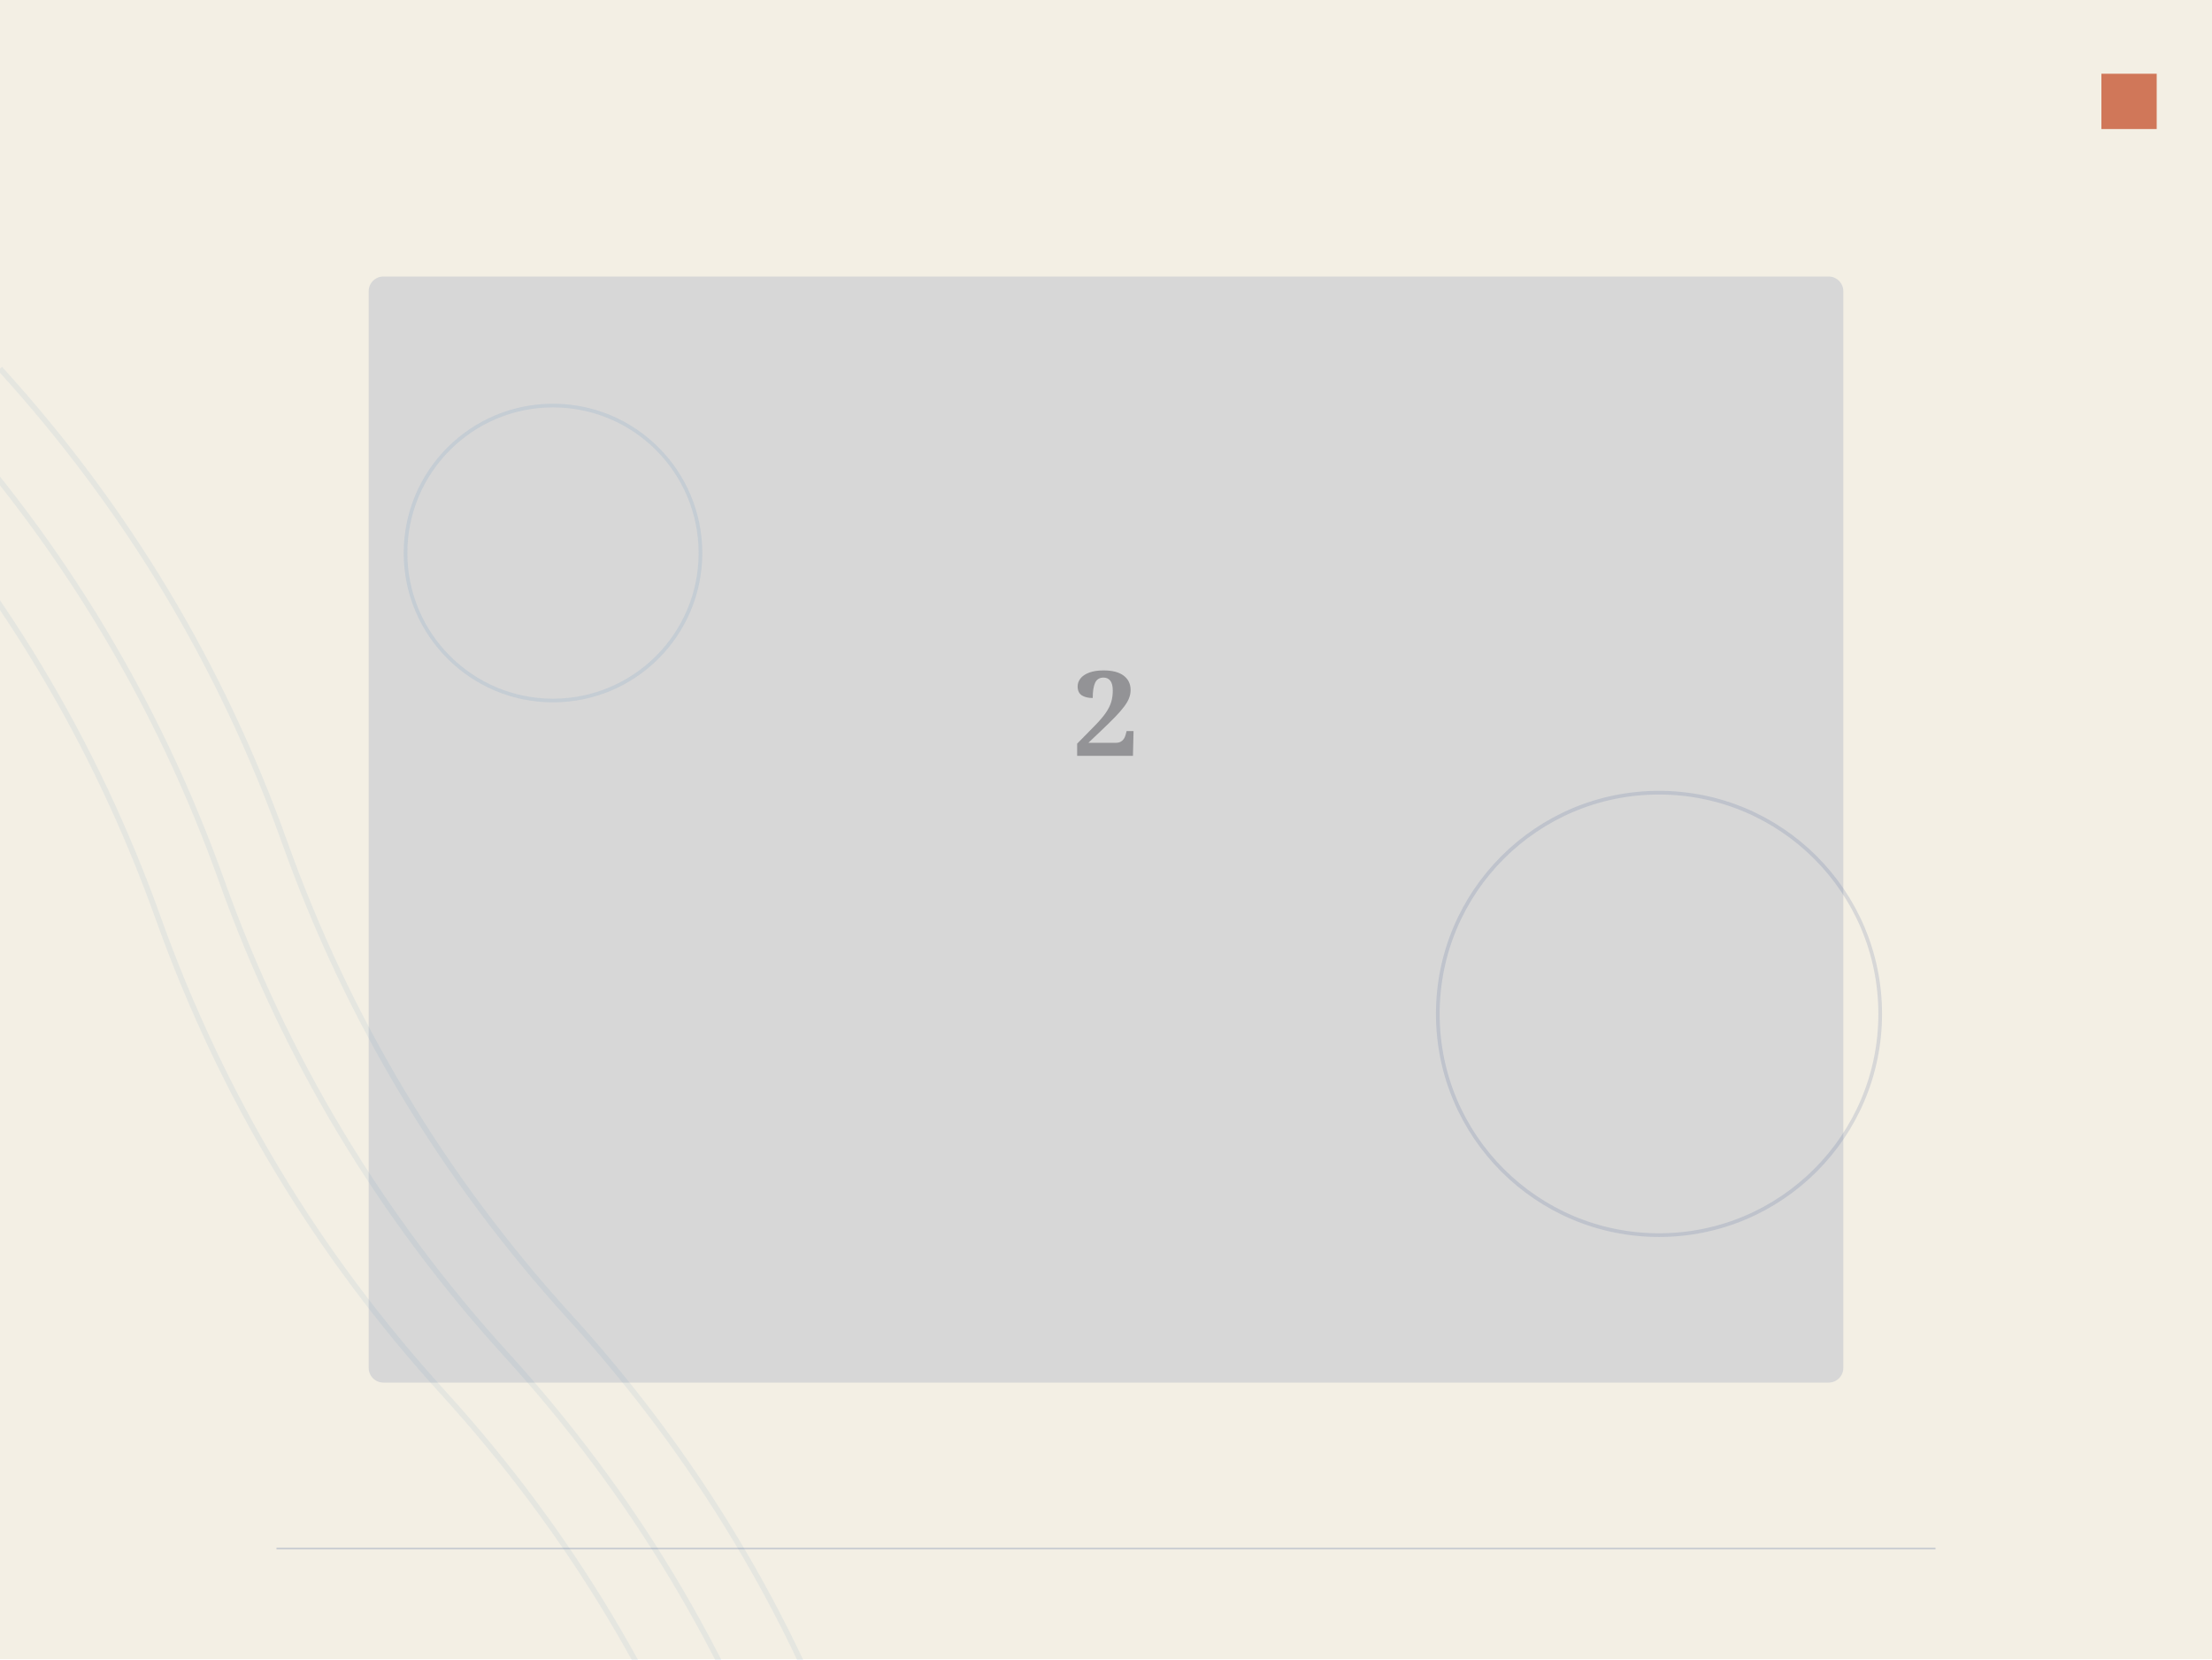
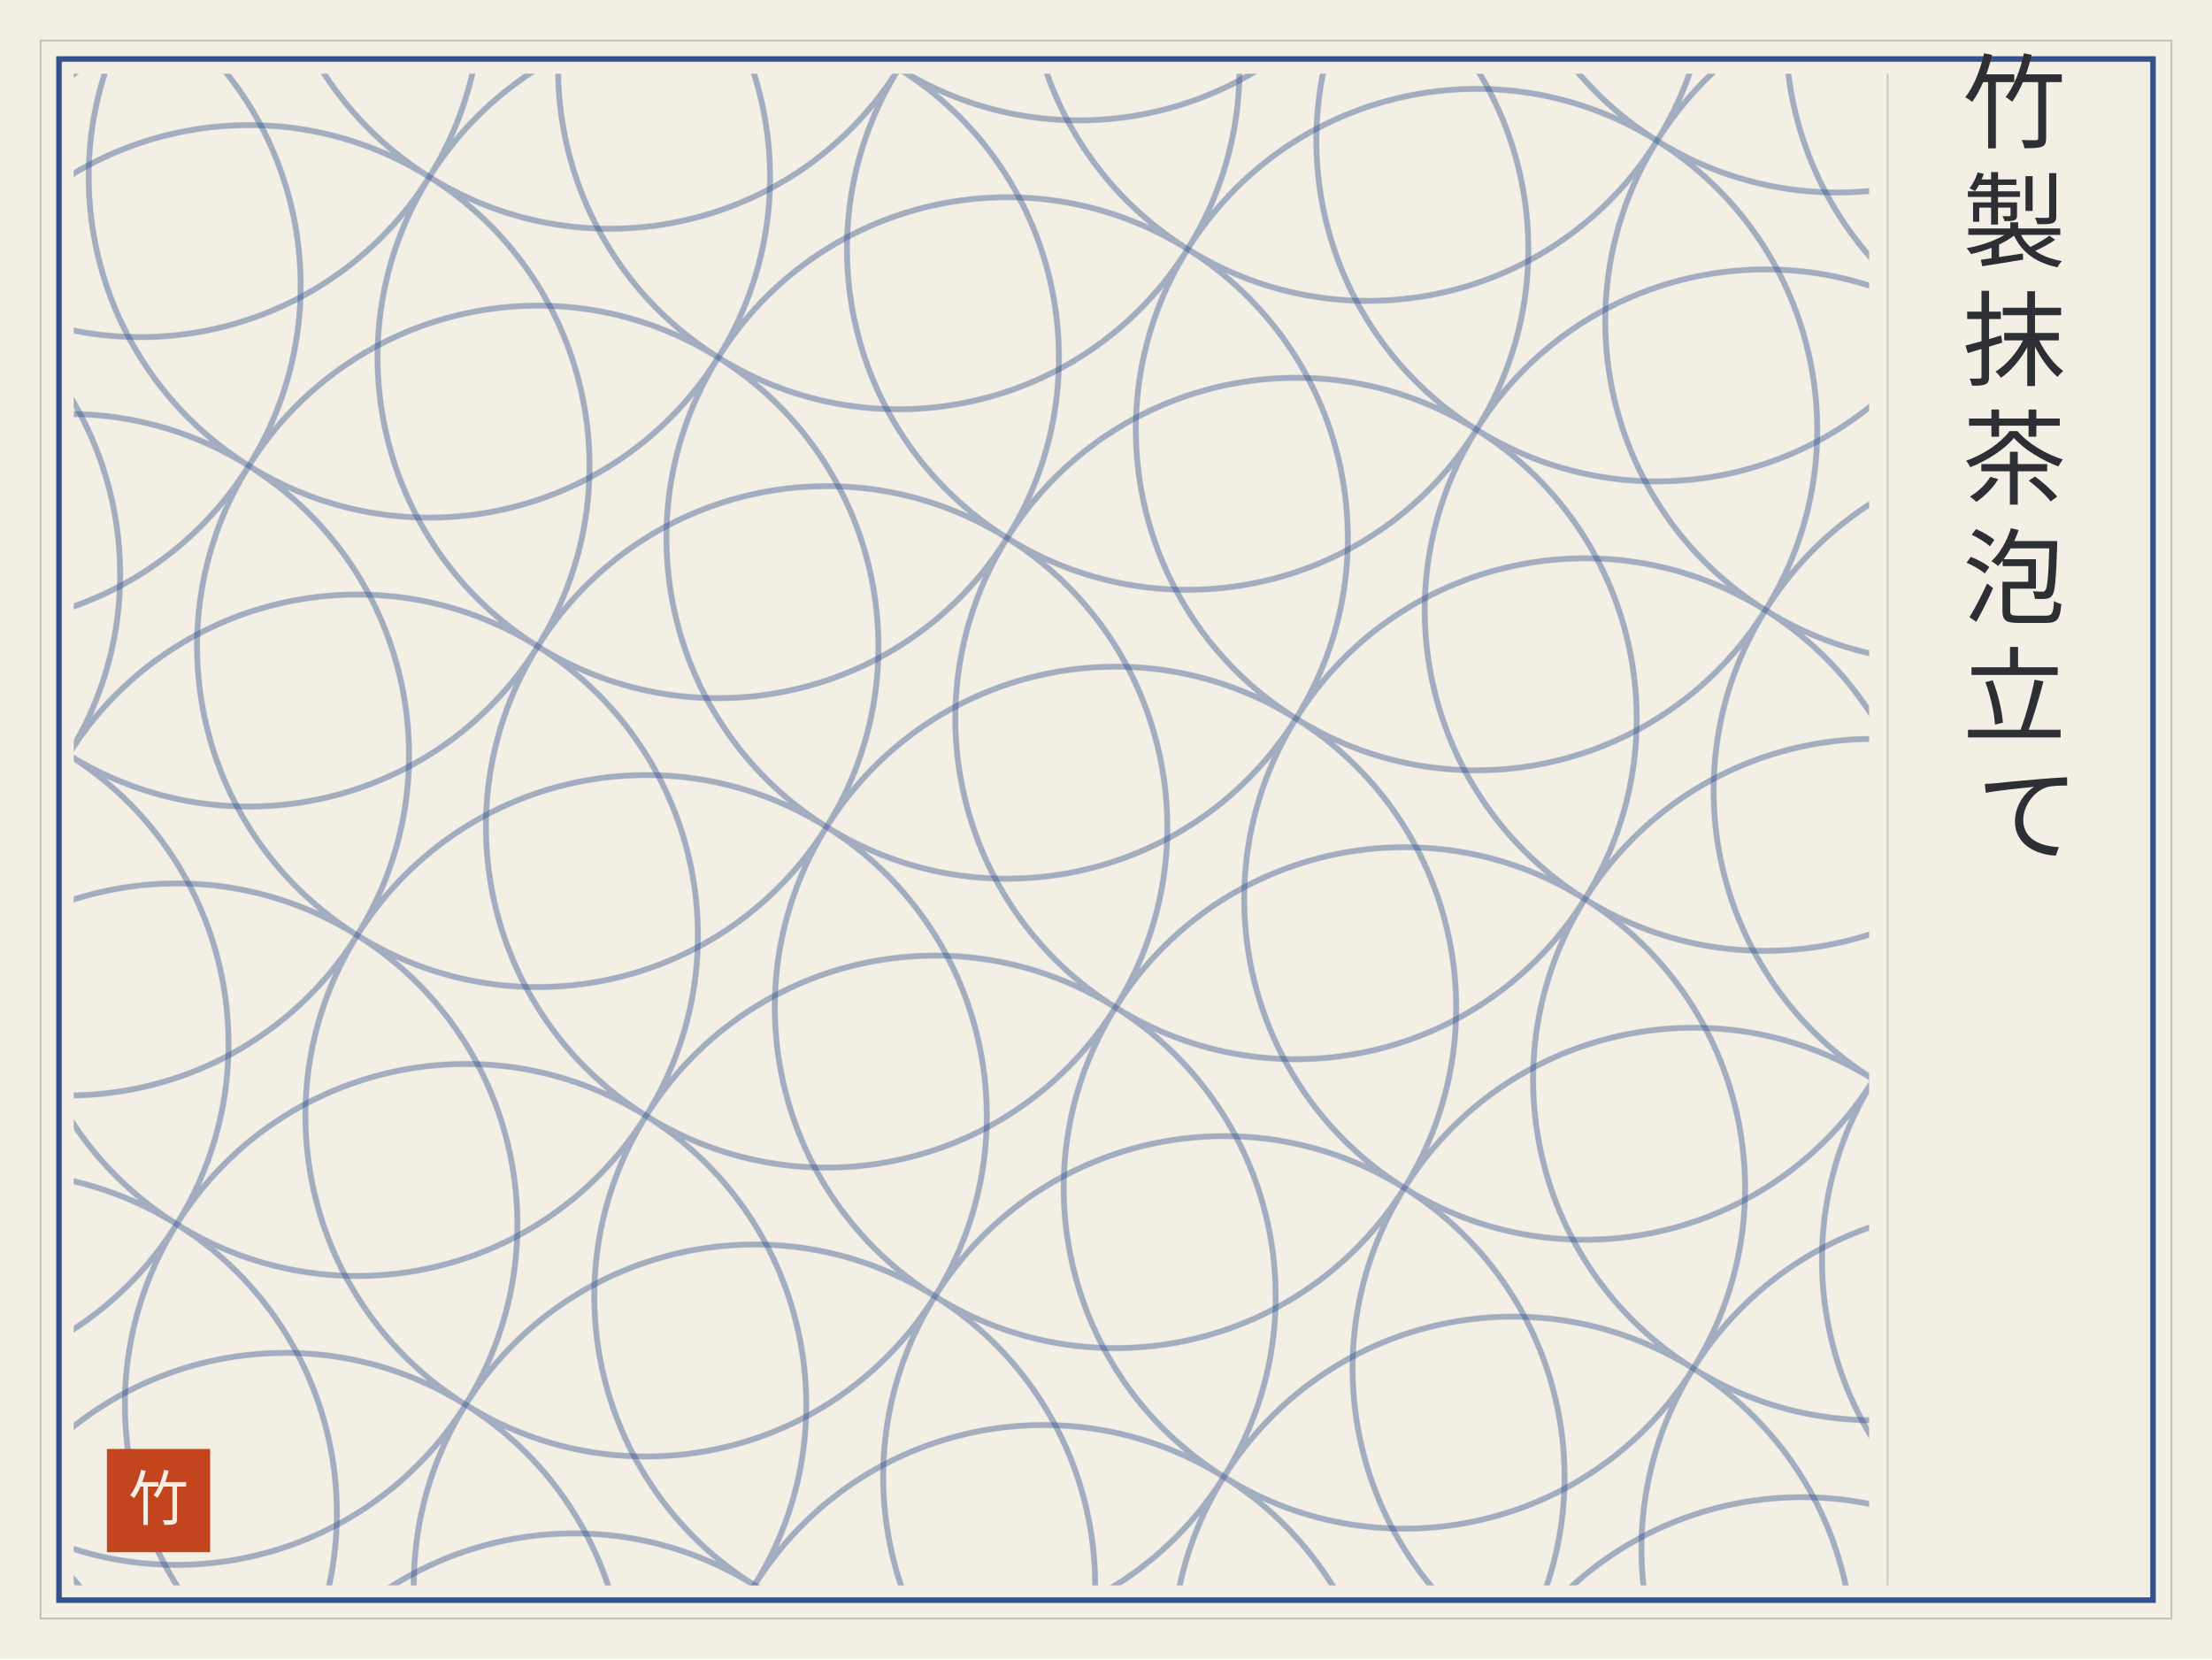
<svg xmlns="http://www.w3.org/2000/svg" width="1200" height="900" viewBox="0 0 1200 900">
  <rect width="1200" height="900" fill="#F3EFE4" />
-   <g transform="translate(0, 200) rotate(59)">
-     <g fill="none" stroke="#7FA3C7" stroke-width="3" opacity="0.12">
-       <path d="M 0 0 Q 150 -30 300 0 T 600 0 T 900 0 T 1200 0" />
-       <path d="M 0 40 Q 150 10 300 40 T 600 40 T 900 40 T 1200 40" />
-       <path d="M 0 80 Q 150 50 300 80 T 600 80 T 900 80 T 1200 80" />
+   <rect x="22" y="22" width="1156" height="856" fill="none" stroke="#2E2E35" stroke-width="1" opacity="0.25" />
+   <rect x="32" y="32" width="1136" height="836" fill="none" stroke="#33518F" stroke-width="3" />
+   <clipPath id="plate-bamboo-tea-whisk-2">
+     <rect x="40.0" y="40.0" width="974.0" height="820.0" />
+   </clipPath>
+   <pattern id="pat-plate-bamboo-tea-whisk-2" x="40.0" y="40.0" width="184.8" height="184.8" patternUnits="userSpaceOnUse" patternTransform="rotate(212 527.0 450.0)">
+     <g transform="scale(2.1)">
+       <circle cx="0" cy="0" r="88.0" fill="none" stroke="#33518F" stroke-width="1.5" opacity="0.42" />
+       <circle cx="88" cy="0" r="88.0" fill="none" stroke="#33518F" stroke-width="1.5" opacity="0.42" />
+       <circle cx="0" cy="88" r="88.0" fill="none" stroke="#33518F" stroke-width="1.5" opacity="0.42" />
+       <circle cx="88" cy="88" r="88.0" fill="none" stroke="#33518F" stroke-width="1.5" opacity="0.42" />
    </g>
+   </pattern>
+   <g clip-path="url(#plate-bamboo-tea-whisk-2)">
+     <rect x="40.0" y="40.0" width="974.0" height="820.0" fill="#F3EFE4" />
+     <rect x="40.0" y="40.0" width="974.0" height="820.0" fill="url(#pat-plate-bamboo-tea-whisk-2)" />
  </g>
-   <rect x="200" y="150" width="800" height="600" fill="#33518F" opacity="0.15" rx="8" />
-   <circle cx="300" cy="300" r="80" fill="none" stroke="#7FA3C7" stroke-width="2" opacity="0.2" />
-   <circle cx="900" cy="550" r="120" fill="none" stroke="#33518F" stroke-width="2" opacity="0.15" />
-   <text x="600" y="410" font-size="64" font-family="serif" font-weight="bold" text-anchor="middle" fill="#2E2E35" opacity="0.4">
-     2
+   <line x1="1024.0" y1="40.0" x2="1024.0" y2="860.0" stroke="#2E2E35" stroke-width="1" opacity="0.2" />
+   <text x="1100.0" y="76.0" font-family="'Hiragino Mincho ProN','Yu Mincho','Noto Serif JP',serif" font-size="56.0" text-anchor="middle" fill="#2E2E35">
+     <tspan x="1100.0" dy="0">竹</tspan>
+     <tspan x="1100.0" dy="64.4">製</tspan>
+     <tspan x="1100.0" dy="64.4">抹</tspan>
+     <tspan x="1100.0" dy="64.4">茶</tspan>
+     <tspan x="1100.0" dy="64.4">泡</tspan>
+     <tspan x="1100.0" dy="64.4">立</tspan>
+     <tspan x="1100.0" dy="64.4">て</tspan>
  </text>
-   <rect x="1140" y="40" width="30" height="30" fill="#C2451E" opacity="0.7" />
-   <line x1="150" y1="840" x2="1050" y2="840" stroke="#33518F" stroke-width="1" opacity="0.2" />
+   <g transform="translate(58.0, 786.0)">
+     <rect width="56" height="56" fill="#C2451E" />
+     <text x="28" y="38.64" font-family="serif" font-size="32.48" text-anchor="middle" fill="#F3EFE4">竹</text>
+   </g>
</svg>
